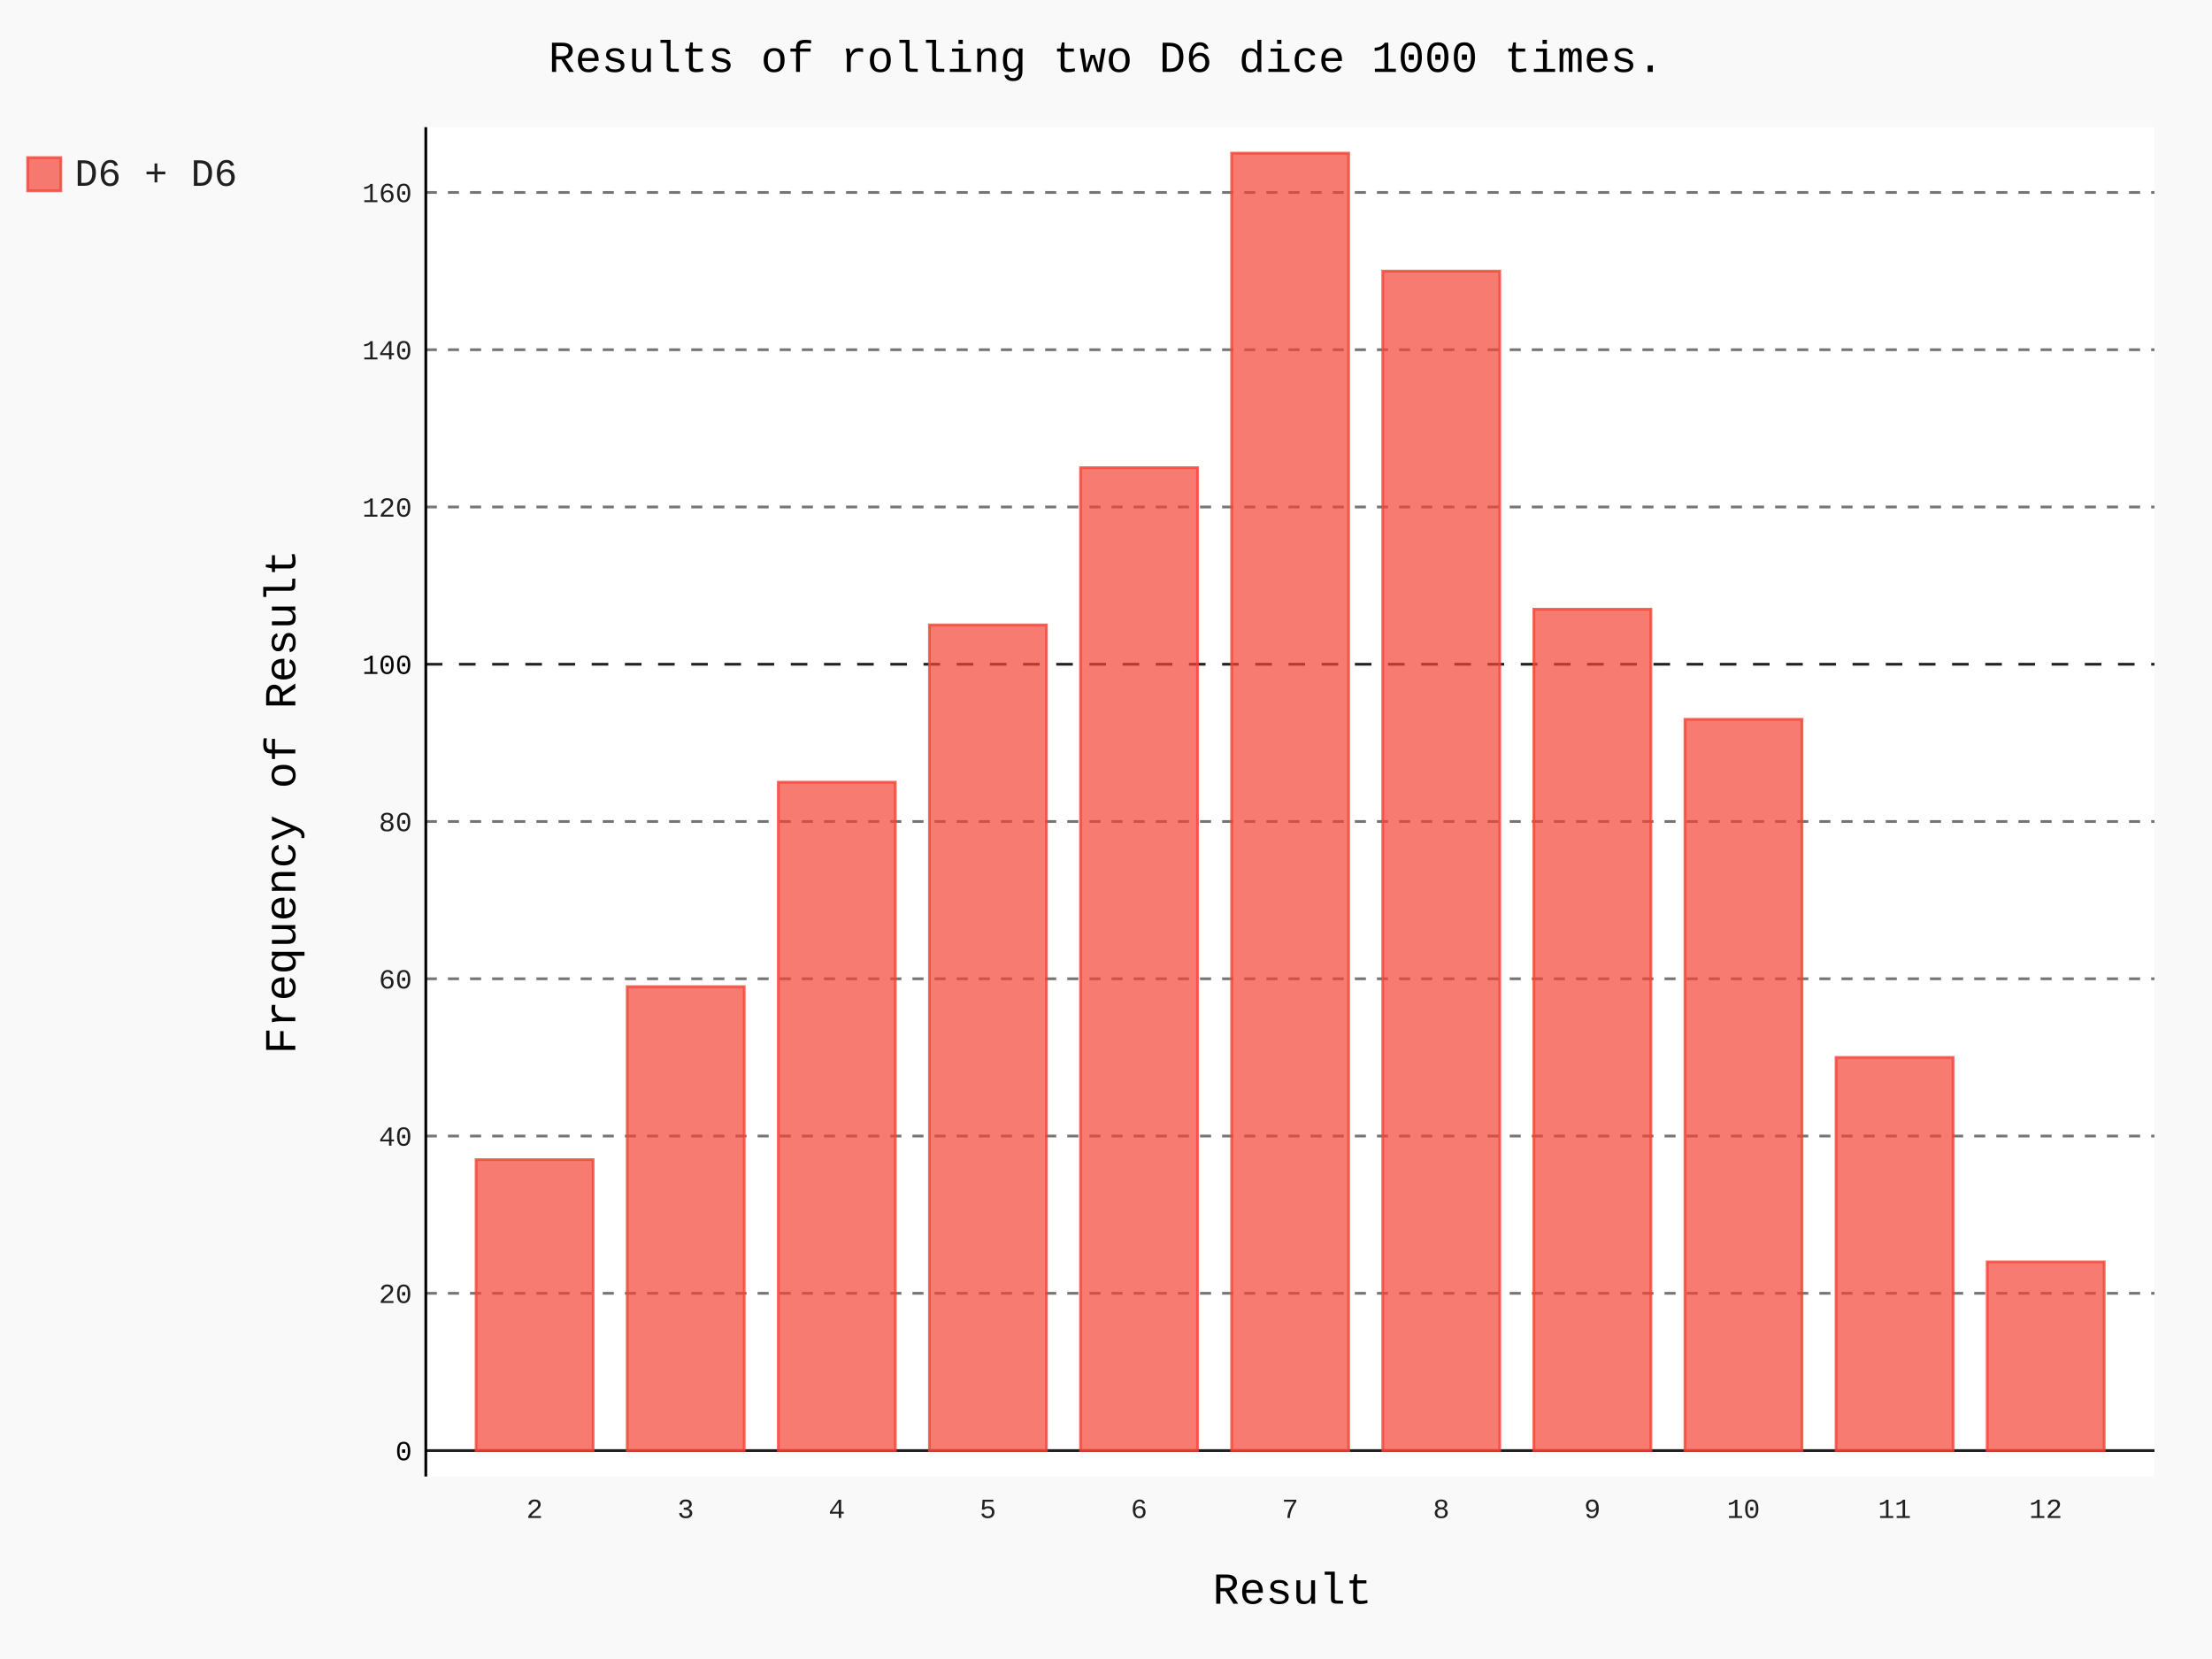
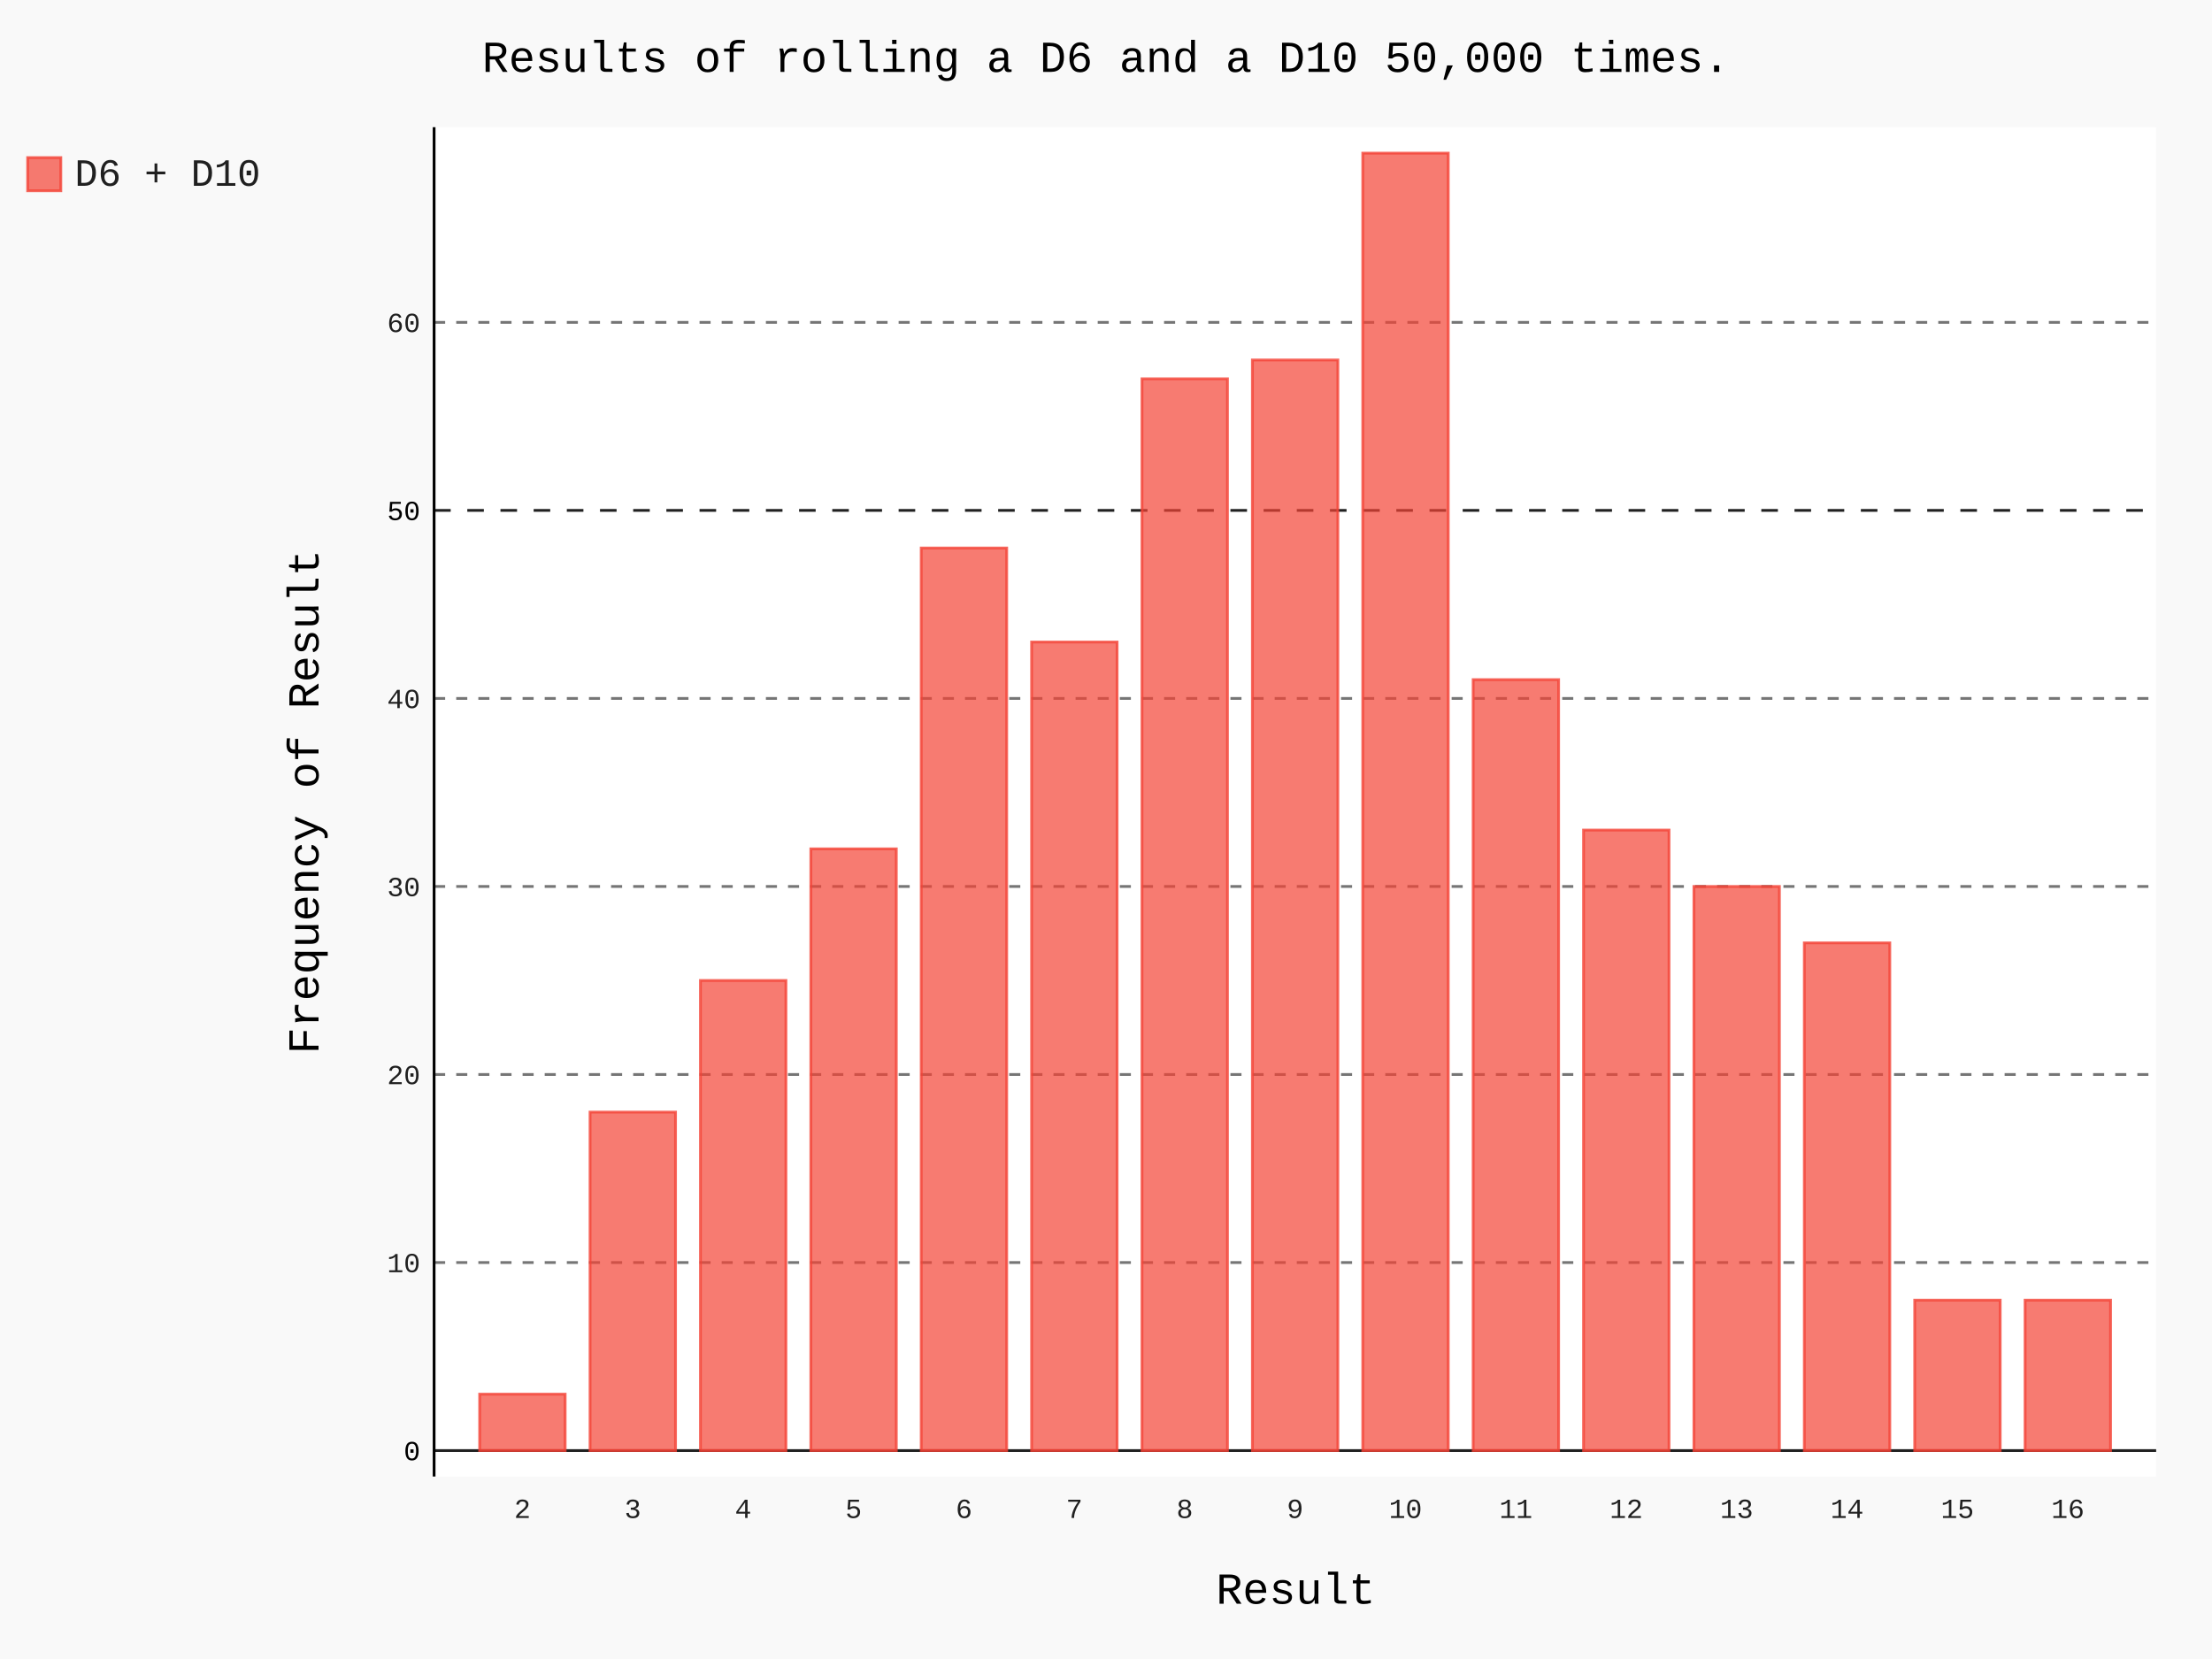
- <svg xmlns="http://www.w3.org/2000/svg" class="pygal-chart" id="chart-1a4a9efd-5d2e-4fa7-9422-6152fe9b4599" viewBox="0 0 800 600">
+ <svg xmlns="http://www.w3.org/2000/svg" class="pygal-chart" id="chart-694efdab-2905-4301-a73a-2c04c62ce7d5" viewBox="0 0 800 600">
  <defs>
-     <style type="text/css">#chart-1a4a9efd-5d2e-4fa7-9422-6152fe9b4599{-webkit-user-select:none;-webkit-font-smoothing:antialiased;font-family:Consolas,"Liberation Mono",Menlo,Courier,monospace}#chart-1a4a9efd-5d2e-4fa7-9422-6152fe9b4599 .title{font-family:Consolas,"Liberation Mono",Menlo,Courier,monospace;font-size:16px}#chart-1a4a9efd-5d2e-4fa7-9422-6152fe9b4599 .legends .legend text{font-family:Consolas,"Liberation Mono",Menlo,Courier,monospace;font-size:14px}#chart-1a4a9efd-5d2e-4fa7-9422-6152fe9b4599 .axis text{font-family:Consolas,"Liberation Mono",Menlo,Courier,monospace;font-size:10px}#chart-1a4a9efd-5d2e-4fa7-9422-6152fe9b4599 .axis text.major{font-family:Consolas,"Liberation Mono",Menlo,Courier,monospace;font-size:10px}#chart-1a4a9efd-5d2e-4fa7-9422-6152fe9b4599 .text-overlay text.value{font-family:Consolas,"Liberation Mono",Menlo,Courier,monospace;font-size:16px}#chart-1a4a9efd-5d2e-4fa7-9422-6152fe9b4599 .text-overlay text.label{font-family:Consolas,"Liberation Mono",Menlo,Courier,monospace;font-size:10px}#chart-1a4a9efd-5d2e-4fa7-9422-6152fe9b4599 .tooltip{font-family:Consolas,"Liberation Mono",Menlo,Courier,monospace;font-size:14px}#chart-1a4a9efd-5d2e-4fa7-9422-6152fe9b4599 text.no_data{font-family:Consolas,"Liberation Mono",Menlo,Courier,monospace;font-size:64px}
- #chart-1a4a9efd-5d2e-4fa7-9422-6152fe9b4599{background-color:rgba(249,249,249,1)}#chart-1a4a9efd-5d2e-4fa7-9422-6152fe9b4599 path,#chart-1a4a9efd-5d2e-4fa7-9422-6152fe9b4599 line,#chart-1a4a9efd-5d2e-4fa7-9422-6152fe9b4599 rect,#chart-1a4a9efd-5d2e-4fa7-9422-6152fe9b4599 circle{-webkit-transition:150ms;-moz-transition:150ms;transition:150ms}#chart-1a4a9efd-5d2e-4fa7-9422-6152fe9b4599 .graph &gt; .background{fill:rgba(249,249,249,1)}#chart-1a4a9efd-5d2e-4fa7-9422-6152fe9b4599 .plot &gt; .background{fill:rgba(255,255,255,1)}#chart-1a4a9efd-5d2e-4fa7-9422-6152fe9b4599 .graph{fill:rgba(0,0,0,.87)}#chart-1a4a9efd-5d2e-4fa7-9422-6152fe9b4599 text.no_data{fill:rgba(0,0,0,1)}#chart-1a4a9efd-5d2e-4fa7-9422-6152fe9b4599 .title{fill:rgba(0,0,0,1)}#chart-1a4a9efd-5d2e-4fa7-9422-6152fe9b4599 .legends .legend text{fill:rgba(0,0,0,.87)}#chart-1a4a9efd-5d2e-4fa7-9422-6152fe9b4599 .legends .legend:hover text{fill:rgba(0,0,0,1)}#chart-1a4a9efd-5d2e-4fa7-9422-6152fe9b4599 .axis .line{stroke:rgba(0,0,0,1)}#chart-1a4a9efd-5d2e-4fa7-9422-6152fe9b4599 .axis .guide.line{stroke:rgba(0,0,0,.54)}#chart-1a4a9efd-5d2e-4fa7-9422-6152fe9b4599 .axis .major.line{stroke:rgba(0,0,0,.87)}#chart-1a4a9efd-5d2e-4fa7-9422-6152fe9b4599 .axis text.major{fill:rgba(0,0,0,1)}#chart-1a4a9efd-5d2e-4fa7-9422-6152fe9b4599 .axis.y .guides:hover .guide.line,#chart-1a4a9efd-5d2e-4fa7-9422-6152fe9b4599 .line-graph .axis.x .guides:hover .guide.line,#chart-1a4a9efd-5d2e-4fa7-9422-6152fe9b4599 .stackedline-graph .axis.x .guides:hover .guide.line,#chart-1a4a9efd-5d2e-4fa7-9422-6152fe9b4599 .xy-graph .axis.x .guides:hover .guide.line{stroke:rgba(0,0,0,1)}#chart-1a4a9efd-5d2e-4fa7-9422-6152fe9b4599 .axis .guides:hover text{fill:rgba(0,0,0,1)}#chart-1a4a9efd-5d2e-4fa7-9422-6152fe9b4599 .reactive{fill-opacity:.7;stroke-opacity:.8}#chart-1a4a9efd-5d2e-4fa7-9422-6152fe9b4599 .ci{stroke:rgba(0,0,0,.87)}#chart-1a4a9efd-5d2e-4fa7-9422-6152fe9b4599 .reactive.active,#chart-1a4a9efd-5d2e-4fa7-9422-6152fe9b4599 .active .reactive{fill-opacity:.8;stroke-opacity:.9;stroke-width:4}#chart-1a4a9efd-5d2e-4fa7-9422-6152fe9b4599 .ci .reactive.active{stroke-width:1.5}#chart-1a4a9efd-5d2e-4fa7-9422-6152fe9b4599 .series text{fill:rgba(0,0,0,1)}#chart-1a4a9efd-5d2e-4fa7-9422-6152fe9b4599 .tooltip rect{fill:rgba(255,255,255,1);stroke:rgba(0,0,0,1);-webkit-transition:opacity 150ms;-moz-transition:opacity 150ms;transition:opacity 150ms}#chart-1a4a9efd-5d2e-4fa7-9422-6152fe9b4599 .tooltip .label{fill:rgba(0,0,0,.87)}#chart-1a4a9efd-5d2e-4fa7-9422-6152fe9b4599 .tooltip .label{fill:rgba(0,0,0,.87)}#chart-1a4a9efd-5d2e-4fa7-9422-6152fe9b4599 .tooltip .legend{font-size:.8em;fill:rgba(0,0,0,.54)}#chart-1a4a9efd-5d2e-4fa7-9422-6152fe9b4599 .tooltip .x_label{font-size:.6em;fill:rgba(0,0,0,1)}#chart-1a4a9efd-5d2e-4fa7-9422-6152fe9b4599 .tooltip .xlink{font-size:.5em;text-decoration:underline}#chart-1a4a9efd-5d2e-4fa7-9422-6152fe9b4599 .tooltip .value{font-size:1.5em}#chart-1a4a9efd-5d2e-4fa7-9422-6152fe9b4599 .bound{font-size:.5em}#chart-1a4a9efd-5d2e-4fa7-9422-6152fe9b4599 .max-value{font-size:.75em;fill:rgba(0,0,0,.54)}#chart-1a4a9efd-5d2e-4fa7-9422-6152fe9b4599 .map-element{fill:rgba(255,255,255,1);stroke:rgba(0,0,0,.54) !important}#chart-1a4a9efd-5d2e-4fa7-9422-6152fe9b4599 .map-element .reactive{fill-opacity:inherit;stroke-opacity:inherit}#chart-1a4a9efd-5d2e-4fa7-9422-6152fe9b4599 .color-0,#chart-1a4a9efd-5d2e-4fa7-9422-6152fe9b4599 .color-0 a:visited{stroke:#F44336;fill:#F44336}#chart-1a4a9efd-5d2e-4fa7-9422-6152fe9b4599 .text-overlay .color-0 text{fill:black}
- #chart-1a4a9efd-5d2e-4fa7-9422-6152fe9b4599 text.no_data{text-anchor:middle}#chart-1a4a9efd-5d2e-4fa7-9422-6152fe9b4599 .guide.line{fill:none}#chart-1a4a9efd-5d2e-4fa7-9422-6152fe9b4599 .centered{text-anchor:middle}#chart-1a4a9efd-5d2e-4fa7-9422-6152fe9b4599 .title{text-anchor:middle}#chart-1a4a9efd-5d2e-4fa7-9422-6152fe9b4599 .legends .legend text{fill-opacity:1}#chart-1a4a9efd-5d2e-4fa7-9422-6152fe9b4599 .axis.x text{text-anchor:middle}#chart-1a4a9efd-5d2e-4fa7-9422-6152fe9b4599 .axis.x:not(.web) text[transform]{text-anchor:start}#chart-1a4a9efd-5d2e-4fa7-9422-6152fe9b4599 .axis.x:not(.web) text[transform].backwards{text-anchor:end}#chart-1a4a9efd-5d2e-4fa7-9422-6152fe9b4599 .axis.y text{text-anchor:end}#chart-1a4a9efd-5d2e-4fa7-9422-6152fe9b4599 .axis.y text[transform].backwards{text-anchor:start}#chart-1a4a9efd-5d2e-4fa7-9422-6152fe9b4599 .axis.y2 text{text-anchor:start}#chart-1a4a9efd-5d2e-4fa7-9422-6152fe9b4599 .axis.y2 text[transform].backwards{text-anchor:end}#chart-1a4a9efd-5d2e-4fa7-9422-6152fe9b4599 .axis .guide.line{stroke-dasharray:4,4}#chart-1a4a9efd-5d2e-4fa7-9422-6152fe9b4599 .axis .major.guide.line{stroke-dasharray:6,6}#chart-1a4a9efd-5d2e-4fa7-9422-6152fe9b4599 .horizontal .axis.y .guide.line,#chart-1a4a9efd-5d2e-4fa7-9422-6152fe9b4599 .horizontal .axis.y2 .guide.line,#chart-1a4a9efd-5d2e-4fa7-9422-6152fe9b4599 .vertical .axis.x .guide.line{opacity:0}#chart-1a4a9efd-5d2e-4fa7-9422-6152fe9b4599 .horizontal .axis.always_show .guide.line,#chart-1a4a9efd-5d2e-4fa7-9422-6152fe9b4599 .vertical .axis.always_show .guide.line{opacity:1 !important}#chart-1a4a9efd-5d2e-4fa7-9422-6152fe9b4599 .axis.y .guides:hover .guide.line,#chart-1a4a9efd-5d2e-4fa7-9422-6152fe9b4599 .axis.y2 .guides:hover .guide.line,#chart-1a4a9efd-5d2e-4fa7-9422-6152fe9b4599 .axis.x .guides:hover .guide.line{opacity:1}#chart-1a4a9efd-5d2e-4fa7-9422-6152fe9b4599 .axis .guides:hover text{opacity:1}#chart-1a4a9efd-5d2e-4fa7-9422-6152fe9b4599 .nofill{fill:none}#chart-1a4a9efd-5d2e-4fa7-9422-6152fe9b4599 .subtle-fill{fill-opacity:.2}#chart-1a4a9efd-5d2e-4fa7-9422-6152fe9b4599 .dot{stroke-width:1px;fill-opacity:1}#chart-1a4a9efd-5d2e-4fa7-9422-6152fe9b4599 .dot.active{stroke-width:5px}#chart-1a4a9efd-5d2e-4fa7-9422-6152fe9b4599 .dot.negative{fill:transparent}#chart-1a4a9efd-5d2e-4fa7-9422-6152fe9b4599 text,#chart-1a4a9efd-5d2e-4fa7-9422-6152fe9b4599 tspan{stroke:none !important}#chart-1a4a9efd-5d2e-4fa7-9422-6152fe9b4599 .series text.active{opacity:1}#chart-1a4a9efd-5d2e-4fa7-9422-6152fe9b4599 .tooltip rect{fill-opacity:.95;stroke-width:.5}#chart-1a4a9efd-5d2e-4fa7-9422-6152fe9b4599 .tooltip text{fill-opacity:1}#chart-1a4a9efd-5d2e-4fa7-9422-6152fe9b4599 .showable{visibility:hidden}#chart-1a4a9efd-5d2e-4fa7-9422-6152fe9b4599 .showable.shown{visibility:visible}#chart-1a4a9efd-5d2e-4fa7-9422-6152fe9b4599 .gauge-background{fill:rgba(229,229,229,1);stroke:none}#chart-1a4a9efd-5d2e-4fa7-9422-6152fe9b4599 .bg-lines{stroke:rgba(249,249,249,1);stroke-width:2px}</style>
+     <style type="text/css">#chart-694efdab-2905-4301-a73a-2c04c62ce7d5{-webkit-user-select:none;-webkit-font-smoothing:antialiased;font-family:Consolas,"Liberation Mono",Menlo,Courier,monospace}#chart-694efdab-2905-4301-a73a-2c04c62ce7d5 .title{font-family:Consolas,"Liberation Mono",Menlo,Courier,monospace;font-size:16px}#chart-694efdab-2905-4301-a73a-2c04c62ce7d5 .legends .legend text{font-family:Consolas,"Liberation Mono",Menlo,Courier,monospace;font-size:14px}#chart-694efdab-2905-4301-a73a-2c04c62ce7d5 .axis text{font-family:Consolas,"Liberation Mono",Menlo,Courier,monospace;font-size:10px}#chart-694efdab-2905-4301-a73a-2c04c62ce7d5 .axis text.major{font-family:Consolas,"Liberation Mono",Menlo,Courier,monospace;font-size:10px}#chart-694efdab-2905-4301-a73a-2c04c62ce7d5 .text-overlay text.value{font-family:Consolas,"Liberation Mono",Menlo,Courier,monospace;font-size:16px}#chart-694efdab-2905-4301-a73a-2c04c62ce7d5 .text-overlay text.label{font-family:Consolas,"Liberation Mono",Menlo,Courier,monospace;font-size:10px}#chart-694efdab-2905-4301-a73a-2c04c62ce7d5 .tooltip{font-family:Consolas,"Liberation Mono",Menlo,Courier,monospace;font-size:14px}#chart-694efdab-2905-4301-a73a-2c04c62ce7d5 text.no_data{font-family:Consolas,"Liberation Mono",Menlo,Courier,monospace;font-size:64px}
+ #chart-694efdab-2905-4301-a73a-2c04c62ce7d5{background-color:rgba(249,249,249,1)}#chart-694efdab-2905-4301-a73a-2c04c62ce7d5 path,#chart-694efdab-2905-4301-a73a-2c04c62ce7d5 line,#chart-694efdab-2905-4301-a73a-2c04c62ce7d5 rect,#chart-694efdab-2905-4301-a73a-2c04c62ce7d5 circle{-webkit-transition:150ms;-moz-transition:150ms;transition:150ms}#chart-694efdab-2905-4301-a73a-2c04c62ce7d5 .graph &gt; .background{fill:rgba(249,249,249,1)}#chart-694efdab-2905-4301-a73a-2c04c62ce7d5 .plot &gt; .background{fill:rgba(255,255,255,1)}#chart-694efdab-2905-4301-a73a-2c04c62ce7d5 .graph{fill:rgba(0,0,0,.87)}#chart-694efdab-2905-4301-a73a-2c04c62ce7d5 text.no_data{fill:rgba(0,0,0,1)}#chart-694efdab-2905-4301-a73a-2c04c62ce7d5 .title{fill:rgba(0,0,0,1)}#chart-694efdab-2905-4301-a73a-2c04c62ce7d5 .legends .legend text{fill:rgba(0,0,0,.87)}#chart-694efdab-2905-4301-a73a-2c04c62ce7d5 .legends .legend:hover text{fill:rgba(0,0,0,1)}#chart-694efdab-2905-4301-a73a-2c04c62ce7d5 .axis .line{stroke:rgba(0,0,0,1)}#chart-694efdab-2905-4301-a73a-2c04c62ce7d5 .axis .guide.line{stroke:rgba(0,0,0,.54)}#chart-694efdab-2905-4301-a73a-2c04c62ce7d5 .axis .major.line{stroke:rgba(0,0,0,.87)}#chart-694efdab-2905-4301-a73a-2c04c62ce7d5 .axis text.major{fill:rgba(0,0,0,1)}#chart-694efdab-2905-4301-a73a-2c04c62ce7d5 .axis.y .guides:hover .guide.line,#chart-694efdab-2905-4301-a73a-2c04c62ce7d5 .line-graph .axis.x .guides:hover .guide.line,#chart-694efdab-2905-4301-a73a-2c04c62ce7d5 .stackedline-graph .axis.x .guides:hover .guide.line,#chart-694efdab-2905-4301-a73a-2c04c62ce7d5 .xy-graph .axis.x .guides:hover .guide.line{stroke:rgba(0,0,0,1)}#chart-694efdab-2905-4301-a73a-2c04c62ce7d5 .axis .guides:hover text{fill:rgba(0,0,0,1)}#chart-694efdab-2905-4301-a73a-2c04c62ce7d5 .reactive{fill-opacity:.7;stroke-opacity:.8}#chart-694efdab-2905-4301-a73a-2c04c62ce7d5 .ci{stroke:rgba(0,0,0,.87)}#chart-694efdab-2905-4301-a73a-2c04c62ce7d5 .reactive.active,#chart-694efdab-2905-4301-a73a-2c04c62ce7d5 .active .reactive{fill-opacity:.8;stroke-opacity:.9;stroke-width:4}#chart-694efdab-2905-4301-a73a-2c04c62ce7d5 .ci .reactive.active{stroke-width:1.5}#chart-694efdab-2905-4301-a73a-2c04c62ce7d5 .series text{fill:rgba(0,0,0,1)}#chart-694efdab-2905-4301-a73a-2c04c62ce7d5 .tooltip rect{fill:rgba(255,255,255,1);stroke:rgba(0,0,0,1);-webkit-transition:opacity 150ms;-moz-transition:opacity 150ms;transition:opacity 150ms}#chart-694efdab-2905-4301-a73a-2c04c62ce7d5 .tooltip .label{fill:rgba(0,0,0,.87)}#chart-694efdab-2905-4301-a73a-2c04c62ce7d5 .tooltip .label{fill:rgba(0,0,0,.87)}#chart-694efdab-2905-4301-a73a-2c04c62ce7d5 .tooltip .legend{font-size:.8em;fill:rgba(0,0,0,.54)}#chart-694efdab-2905-4301-a73a-2c04c62ce7d5 .tooltip .x_label{font-size:.6em;fill:rgba(0,0,0,1)}#chart-694efdab-2905-4301-a73a-2c04c62ce7d5 .tooltip .xlink{font-size:.5em;text-decoration:underline}#chart-694efdab-2905-4301-a73a-2c04c62ce7d5 .tooltip .value{font-size:1.5em}#chart-694efdab-2905-4301-a73a-2c04c62ce7d5 .bound{font-size:.5em}#chart-694efdab-2905-4301-a73a-2c04c62ce7d5 .max-value{font-size:.75em;fill:rgba(0,0,0,.54)}#chart-694efdab-2905-4301-a73a-2c04c62ce7d5 .map-element{fill:rgba(255,255,255,1);stroke:rgba(0,0,0,.54) !important}#chart-694efdab-2905-4301-a73a-2c04c62ce7d5 .map-element .reactive{fill-opacity:inherit;stroke-opacity:inherit}#chart-694efdab-2905-4301-a73a-2c04c62ce7d5 .color-0,#chart-694efdab-2905-4301-a73a-2c04c62ce7d5 .color-0 a:visited{stroke:#F44336;fill:#F44336}#chart-694efdab-2905-4301-a73a-2c04c62ce7d5 .text-overlay .color-0 text{fill:black}
+ #chart-694efdab-2905-4301-a73a-2c04c62ce7d5 text.no_data{text-anchor:middle}#chart-694efdab-2905-4301-a73a-2c04c62ce7d5 .guide.line{fill:none}#chart-694efdab-2905-4301-a73a-2c04c62ce7d5 .centered{text-anchor:middle}#chart-694efdab-2905-4301-a73a-2c04c62ce7d5 .title{text-anchor:middle}#chart-694efdab-2905-4301-a73a-2c04c62ce7d5 .legends .legend text{fill-opacity:1}#chart-694efdab-2905-4301-a73a-2c04c62ce7d5 .axis.x text{text-anchor:middle}#chart-694efdab-2905-4301-a73a-2c04c62ce7d5 .axis.x:not(.web) text[transform]{text-anchor:start}#chart-694efdab-2905-4301-a73a-2c04c62ce7d5 .axis.x:not(.web) text[transform].backwards{text-anchor:end}#chart-694efdab-2905-4301-a73a-2c04c62ce7d5 .axis.y text{text-anchor:end}#chart-694efdab-2905-4301-a73a-2c04c62ce7d5 .axis.y text[transform].backwards{text-anchor:start}#chart-694efdab-2905-4301-a73a-2c04c62ce7d5 .axis.y2 text{text-anchor:start}#chart-694efdab-2905-4301-a73a-2c04c62ce7d5 .axis.y2 text[transform].backwards{text-anchor:end}#chart-694efdab-2905-4301-a73a-2c04c62ce7d5 .axis .guide.line{stroke-dasharray:4,4}#chart-694efdab-2905-4301-a73a-2c04c62ce7d5 .axis .major.guide.line{stroke-dasharray:6,6}#chart-694efdab-2905-4301-a73a-2c04c62ce7d5 .horizontal .axis.y .guide.line,#chart-694efdab-2905-4301-a73a-2c04c62ce7d5 .horizontal .axis.y2 .guide.line,#chart-694efdab-2905-4301-a73a-2c04c62ce7d5 .vertical .axis.x .guide.line{opacity:0}#chart-694efdab-2905-4301-a73a-2c04c62ce7d5 .horizontal .axis.always_show .guide.line,#chart-694efdab-2905-4301-a73a-2c04c62ce7d5 .vertical .axis.always_show .guide.line{opacity:1 !important}#chart-694efdab-2905-4301-a73a-2c04c62ce7d5 .axis.y .guides:hover .guide.line,#chart-694efdab-2905-4301-a73a-2c04c62ce7d5 .axis.y2 .guides:hover .guide.line,#chart-694efdab-2905-4301-a73a-2c04c62ce7d5 .axis.x .guides:hover .guide.line{opacity:1}#chart-694efdab-2905-4301-a73a-2c04c62ce7d5 .axis .guides:hover text{opacity:1}#chart-694efdab-2905-4301-a73a-2c04c62ce7d5 .nofill{fill:none}#chart-694efdab-2905-4301-a73a-2c04c62ce7d5 .subtle-fill{fill-opacity:.2}#chart-694efdab-2905-4301-a73a-2c04c62ce7d5 .dot{stroke-width:1px;fill-opacity:1}#chart-694efdab-2905-4301-a73a-2c04c62ce7d5 .dot.active{stroke-width:5px}#chart-694efdab-2905-4301-a73a-2c04c62ce7d5 .dot.negative{fill:transparent}#chart-694efdab-2905-4301-a73a-2c04c62ce7d5 text,#chart-694efdab-2905-4301-a73a-2c04c62ce7d5 tspan{stroke:none !important}#chart-694efdab-2905-4301-a73a-2c04c62ce7d5 .series text.active{opacity:1}#chart-694efdab-2905-4301-a73a-2c04c62ce7d5 .tooltip rect{fill-opacity:.95;stroke-width:.5}#chart-694efdab-2905-4301-a73a-2c04c62ce7d5 .tooltip text{fill-opacity:1}#chart-694efdab-2905-4301-a73a-2c04c62ce7d5 .showable{visibility:hidden}#chart-694efdab-2905-4301-a73a-2c04c62ce7d5 .showable.shown{visibility:visible}#chart-694efdab-2905-4301-a73a-2c04c62ce7d5 .gauge-background{fill:rgba(229,229,229,1);stroke:none}#chart-694efdab-2905-4301-a73a-2c04c62ce7d5 .bg-lines{stroke:rgba(249,249,249,1);stroke-width:2px}</style>
  </defs>
  <g class="graph bar-graph vertical">
    <rect class="background" height="600" width="800" x="0" y="0" />
-     <g class="plot" transform="translate(154, 46)">
-       <rect class="background" height="488" width="625.2" x="0" y="0" />
+     <g class="plot" transform="translate(157, 46)">
+       <rect class="background" height="488" width="622.8" x="0" y="0" />
      <g class="axis y always_show">
        <g class="guides">
-           <path class="axis major line" d="M0 478.615 h625.2" />
+           <path class="axis major line" d="M0 478.615 h622.8" />
          <text class="major" x="-5" y="482.115">0</text>
        </g>
        <g class="guides">
-           <path class="guide line" d="M0 421.739 h625.2" />
-           <text class="" x="-5" y="425.239">20</text>
+           <path class="guide line" d="M0 410.611 h622.8" />
+           <text class="" x="-5" y="414.111">10</text>
        </g>
        <g class="guides">
-           <path class="guide line" d="M0 364.862 h625.2" />
-           <text class="" x="-5" y="368.362">40</text>
+           <path class="guide line" d="M0 342.606 h622.8" />
+           <text class="" x="-5" y="346.106">20</text>
        </g>
        <g class="guides">
-           <path class="guide line" d="M0 307.986 h625.2" />
-           <text class="" x="-5" y="311.486">60</text>
+           <path class="guide line" d="M0 274.602 h622.8" />
+           <text class="" x="-5" y="278.102">30</text>
        </g>
        <g class="guides">
-           <path class="guide line" d="M0 251.11 h625.2" />
-           <text class="" x="-5" y="254.61">80</text>
+           <path class="guide line" d="M0 206.598 h622.8" />
+           <text class="" x="-5" y="210.098">40</text>
        </g>
        <g class="guides">
-           <path class="major guide line" d="M0 194.233 h625.2" />
-           <text class="major" x="-5" y="197.733">100</text>
+           <path class="major guide line" d="M0 138.593 h622.8" />
+           <text class="major" x="-5" y="142.093">50</text>
        </g>
        <g class="guides">
-           <path class="guide line" d="M0 137.357 h625.2" />
-           <text class="" x="-5" y="140.857">120</text>
-         </g>
-         <g class="guides">
-           <path class="guide line" d="M0 80.48 h625.2" />
-           <text class="" x="-5" y="83.98">140</text>
-         </g>
-         <g class="guides">
-           <path class="guide line" d="M0 23.604 h625.2" />
-           <text class="" x="-5" y="27.104">160</text>
+           <path class="guide line" d="M0 70.589 h622.8" />
+           <text class="" x="-5" y="74.089">60</text>
        </g>
      </g>
      <g class="axis x">
        <path class="line" d="M0 0 v488" />
        <g class="guides">
-           <path class="guide line" d="M39.348 0 v488" />
-           <text class="" x="39.348" y="503.0">2</text>
+           <path class="guide line" d="M31.938 0 v488" />
+           <text class="" x="31.938" y="503.0">2</text>
        </g>
        <g class="guides">
-           <path class="guide line" d="M93.999 0 v488" />
-           <text class="" x="93.999" y="503.0">3</text>
+           <path class="guide line" d="M71.862 0 v488" />
+           <text class="" x="71.862" y="503.0">3</text>
        </g>
        <g class="guides">
-           <path class="guide line" d="M148.649 0 v488" />
-           <text class="" x="148.649" y="503.0">4</text>
+           <path class="guide line" d="M111.785 0 v488" />
+           <text class="" x="111.785" y="503.0">4</text>
        </g>
        <g class="guides">
-           <path class="guide line" d="M203.299 0 v488" />
-           <text class="" x="203.299" y="503.0">5</text>
+           <path class="guide line" d="M151.708 0 v488" />
+           <text class="" x="151.708" y="503.0">5</text>
        </g>
        <g class="guides">
-           <path class="guide line" d="M257.95 0 v488" />
-           <text class="" x="257.95" y="503.0">6</text>
+           <path class="guide line" d="M191.631 0 v488" />
+           <text class="" x="191.631" y="503.0">6</text>
        </g>
        <g class="guides">
-           <path class="guide line" d="M312.6 0 v488" />
-           <text class="" x="312.6" y="503.0">7</text>
+           <path class="guide line" d="M231.554 0 v488" />
+           <text class="" x="231.554" y="503.0">7</text>
        </g>
        <g class="guides">
-           <path class="guide line" d="M367.25 0 v488" />
-           <text class="" x="367.25" y="503.0">8</text>
+           <path class="guide line" d="M271.477 0 v488" />
+           <text class="" x="271.477" y="503.0">8</text>
        </g>
        <g class="guides">
-           <path class="guide line" d="M421.901 0 v488" />
-           <text class="" x="421.901" y="503.0">9</text>
+           <path class="guide line" d="M311.4 0 v488" />
+           <text class="" x="311.4" y="503.0">9</text>
        </g>
        <g class="guides">
-           <path class="guide line" d="M476.551 0 v488" />
-           <text class="" x="476.551" y="503.0">10</text>
+           <path class="guide line" d="M351.323 0 v488" />
+           <text class="" x="351.323" y="503.0">10</text>
        </g>
        <g class="guides">
-           <path class="guide line" d="M531.201 0 v488" />
-           <text class="" x="531.201" y="503.0">11</text>
+           <path class="guide line" d="M391.246 0 v488" />
+           <text class="" x="391.246" y="503.0">11</text>
        </g>
        <g class="guides">
-           <path class="guide line" d="M585.852 0 v488" />
-           <text class="" x="585.852" y="503.0">12</text>
+           <path class="guide line" d="M431.169 0 v488" />
+           <text class="" x="431.169" y="503.0">12</text>
+         </g>
+         <g class="guides">
+           <path class="guide line" d="M471.092 0 v488" />
+           <text class="" x="471.092" y="503.0">13</text>
+         </g>
+         <g class="guides">
+           <path class="guide line" d="M511.015 0 v488" />
+           <text class="" x="511.015" y="503.0">14</text>
+         </g>
+         <g class="guides">
+           <path class="guide line" d="M550.938 0 v488" />
+           <text class="" x="550.938" y="503.0">15</text>
+         </g>
+         <g class="guides">
+           <path class="guide line" d="M590.862 0 v488" />
+           <text class="" x="590.862" y="503.0">16</text>
        </g>
      </g>
      <g class="series serie-0 color-0">
        <g class="bars">
          <g class="bar">
-             <rect class="rect reactive tooltip-trigger" height="105.221" rx="0" ry="0" width="42.321" x="18.188" y="373.394" />
+             <rect class="rect reactive tooltip-trigger" height="20.401" rx="0" ry="0" width="30.916" x="16.48" y="458.214" />
          </g>
          <g class="bar">
-             <rect class="rect reactive tooltip-trigger" height="167.786" rx="0" ry="0" width="42.321" x="72.838" y="310.83" />
+             <rect class="rect reactive tooltip-trigger" height="122.408" rx="0" ry="0" width="30.916" x="56.403" y="356.207" />
          </g>
          <g class="bar">
-             <rect class="rect reactive tooltip-trigger" height="241.725" rx="0" ry="0" width="42.321" x="127.488" y="236.89" />
+             <rect class="rect reactive tooltip-trigger" height="170.011" rx="0" ry="0" width="30.916" x="96.326" y="308.604" />
          </g>
          <g class="bar">
-             <rect class="rect reactive tooltip-trigger" height="298.601" rx="0" ry="0" width="42.321" x="182.139" y="180.014" />
+             <rect class="rect reactive tooltip-trigger" height="217.614" rx="0" ry="0" width="30.916" x="136.249" y="261.001" />
          </g>
          <g class="bar">
-             <rect class="rect reactive tooltip-trigger" height="355.478" rx="0" ry="0" width="42.321" x="236.789" y="123.138" />
+             <rect class="rect reactive tooltip-trigger" height="326.421" rx="0" ry="0" width="30.916" x="176.173" y="152.194" />
          </g>
          <g class="bar">
-             <rect class="rect reactive tooltip-trigger" height="469.231" rx="0" ry="0" width="42.321" x="291.439" y="9.385" />
+             <rect class="rect reactive tooltip-trigger" height="292.419" rx="0" ry="0" width="30.916" x="216.096" y="186.196" />
          </g>
          <g class="bar">
-             <rect class="rect reactive tooltip-trigger" height="426.573" rx="0" ry="0" width="42.321" x="346.09" y="52.042" />
+             <rect class="rect reactive tooltip-trigger" height="387.625" rx="0" ry="0" width="30.916" x="256.019" y="90.99" />
          </g>
          <g class="bar">
-             <rect class="rect reactive tooltip-trigger" height="304.289" rx="0" ry="0" width="42.321" x="400.74" y="174.326" />
+             <rect class="rect reactive tooltip-trigger" height="394.426" rx="0" ry="0" width="30.916" x="295.942" y="84.19" />
          </g>
          <g class="bar">
-             <rect class="rect reactive tooltip-trigger" height="264.476" rx="0" ry="0" width="42.321" x="455.39" y="214.14" />
+             <rect class="rect reactive tooltip-trigger" height="469.231" rx="0" ry="0" width="30.916" x="335.865" y="9.385" />
          </g>
          <g class="bar">
-             <rect class="rect reactive tooltip-trigger" height="142.191" rx="0" ry="0" width="42.321" x="510.041" y="336.424" />
+             <rect class="rect reactive tooltip-trigger" height="278.818" rx="0" ry="0" width="30.916" x="375.788" y="199.797" />
          </g>
          <g class="bar">
-             <rect class="rect reactive tooltip-trigger" height="68.252" rx="0" ry="0" width="42.321" x="564.691" y="410.364" />
+             <rect class="rect reactive tooltip-trigger" height="224.415" rx="0" ry="0" width="30.916" x="415.711" y="254.201" />
+           </g>
+           <g class="bar">
+             <rect class="rect reactive tooltip-trigger" height="204.013" rx="0" ry="0" width="30.916" x="455.634" y="274.602" />
+           </g>
+           <g class="bar">
+             <rect class="rect reactive tooltip-trigger" height="183.612" rx="0" ry="0" width="30.916" x="495.557" y="295.003" />
+           </g>
+           <g class="bar">
+             <rect class="rect reactive tooltip-trigger" height="54.404" rx="0" ry="0" width="30.916" x="535.48" y="424.212" />
+           </g>
+           <g class="bar">
+             <rect class="rect reactive tooltip-trigger" height="54.404" rx="0" ry="0" width="30.916" x="575.403" y="424.212" />
          </g>
        </g>
      </g>
    </g>
    <g class="titles">
-       <text class="title plot_title" x="400.0" y="26">Results of rolling two D6 dice 1000 times.</text>
-       <text class="title" x="467.4" y="580">Result</text>
-       <text class="title" transform="rotate(-90 80.8 290)" x="80.8" y="316.0">Frequency of Result</text>
+       <text class="title plot_title" x="400.0" y="26">Results of rolling a D6 and a D10 50,000 times.</text>
+       <text class="title" x="468.6" y="580">Result</text>
+       <text class="title" transform="rotate(-90 89.2 290)" x="89.2" y="316.0">Frequency of Result</text>
    </g>
-     <g class="plot overlay" transform="translate(154, 46)">
+     <g class="plot overlay" transform="translate(157, 46)">
      <g class="series serie-0 color-0" />
    </g>
-     <g class="plot text-overlay" transform="translate(154, 46)">
+     <g class="plot text-overlay" transform="translate(157, 46)">
      <g class="series serie-0 color-0" />
    </g>
-     <g class="plot tooltip-overlay" transform="translate(154, 46)">
+     <g class="plot tooltip-overlay" transform="translate(157, 46)">
      <g class="tooltip" style="opacity: 0" transform="translate(0 0)">
        <rect class="tooltip-box" height="0" rx="0" ry="0" width="0" />
        <g class="text" />
      </g>
    </g>
    <g class="legends" transform="translate(10, 56)">
      <g class="legend reactive activate-serie" id="activate-serie-0">
        <rect class="color-0 reactive" height="12" width="12" x="0.0" y="1.0" />
-         <text x="17.0" y="11.2">D6 + D6</text>
+         <text x="17.0" y="11.2">D6 + D10</text>
      </g>
    </g>
    <g class="legends" transform="translate(790, 56)" />
  </g>
</svg>
